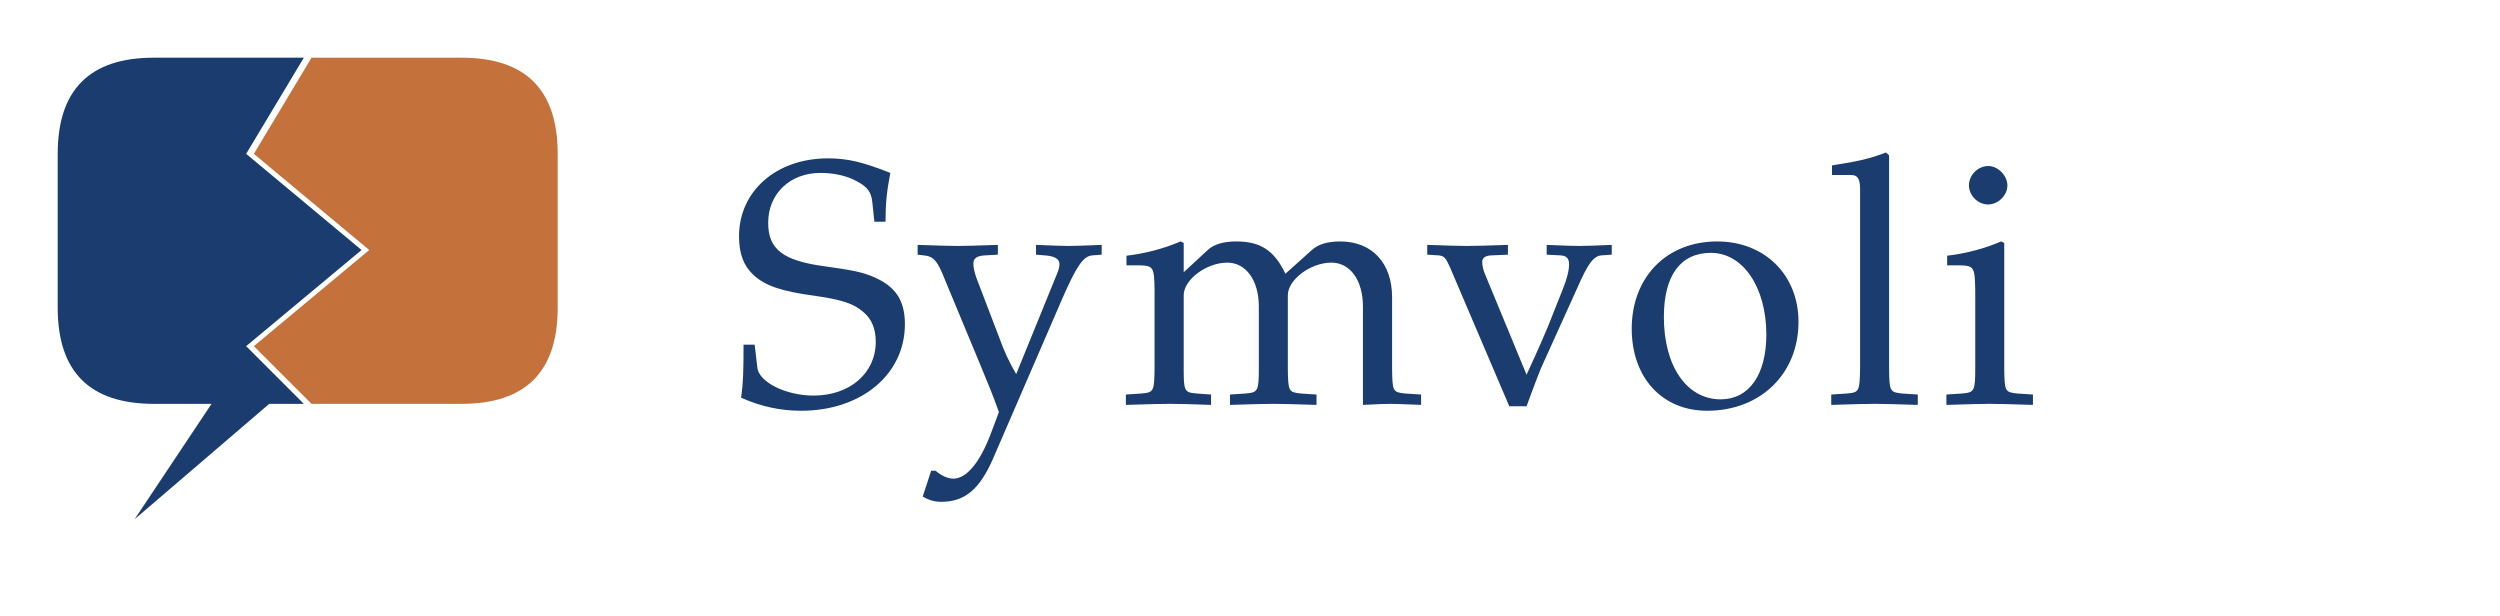
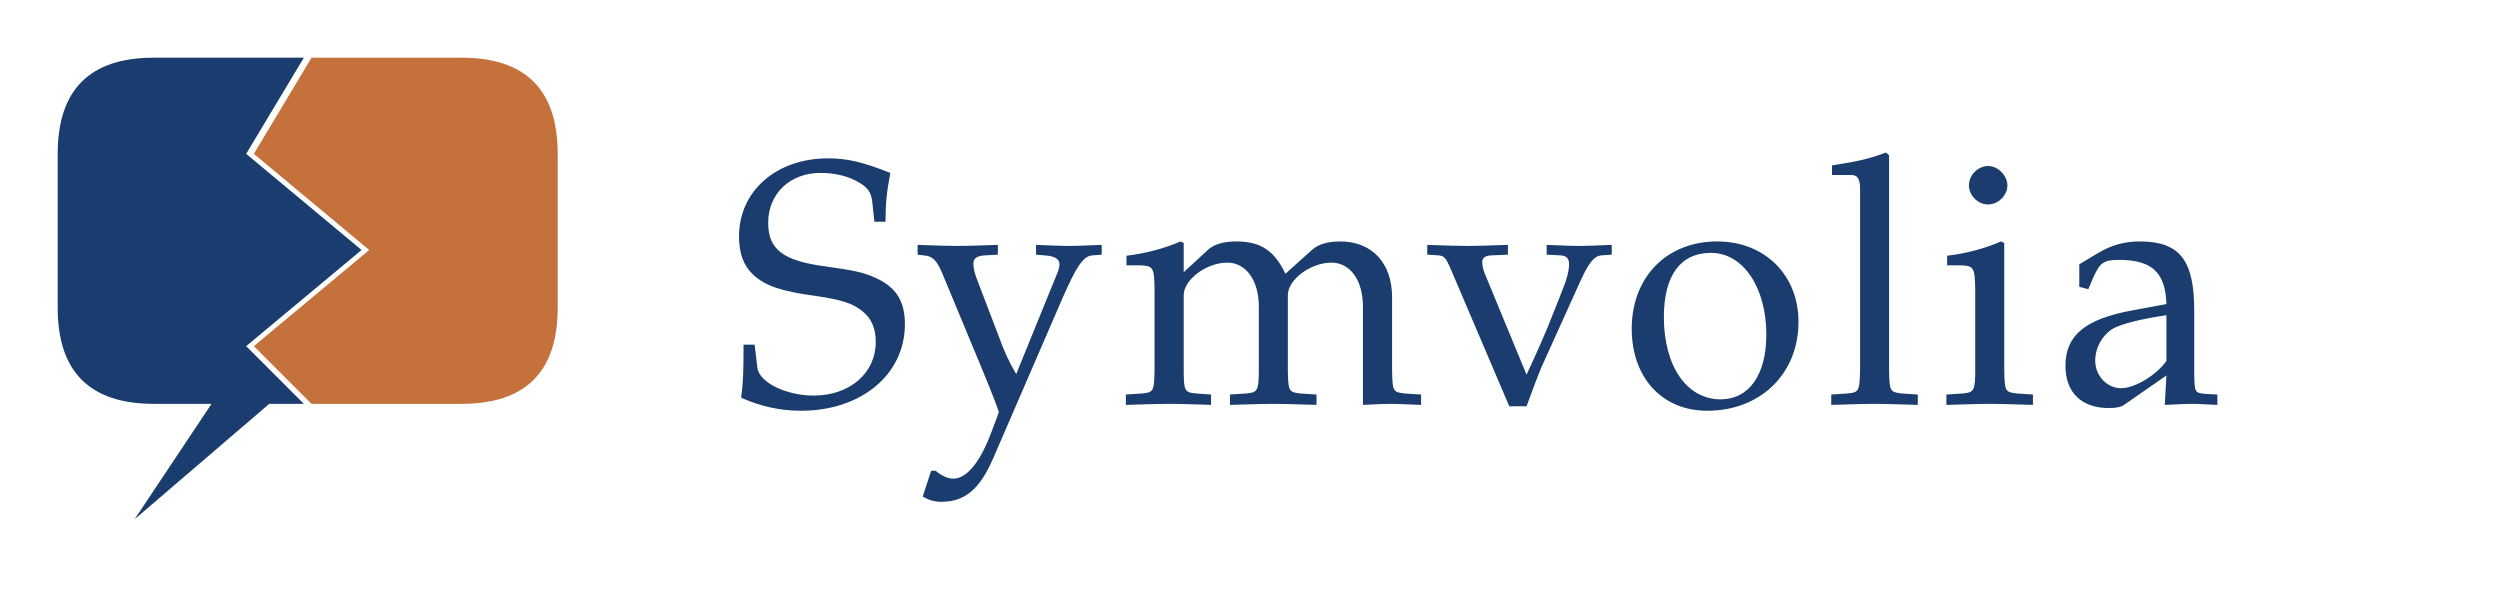
<svg xmlns="http://www.w3.org/2000/svg" viewBox="0 0 260 64">
  <path d="     M 31.6,6     L 16,6     Q 6,6 6,16     L 6,32     Q 6,42 16,42     L 22,42     L 14,54     L 28,42     L 31.6,42     L 25.6,36     L 37.6,26     L 25.6,16     Z   " fill="#1A3C6E" />
  <path d="     M 32.4,6     L 48,6     Q 58,6 58,16     L 58,32     Q 58,42 48,42     L 32.4,42     L 26.4,36     L 38.4,26     L 26.4,16     Z   " fill="#C4713B" />
-   <text x="76" y="42" font-family="Georgia, 'Palatino Linotype', 'Book Antiqua', Palatino, serif" font-size="36" font-weight="400" fill="#1A3C6E" letter-spacing="1.5">Symvoli</text>
+   <text x="76" y="42" font-family="Georgia, 'Palatino Linotype', 'Book Antiqua', Palatino, serif" font-size="36" font-weight="400" fill="#1A3C6E" letter-spacing="1.5">Symvolia</text>
</svg>
